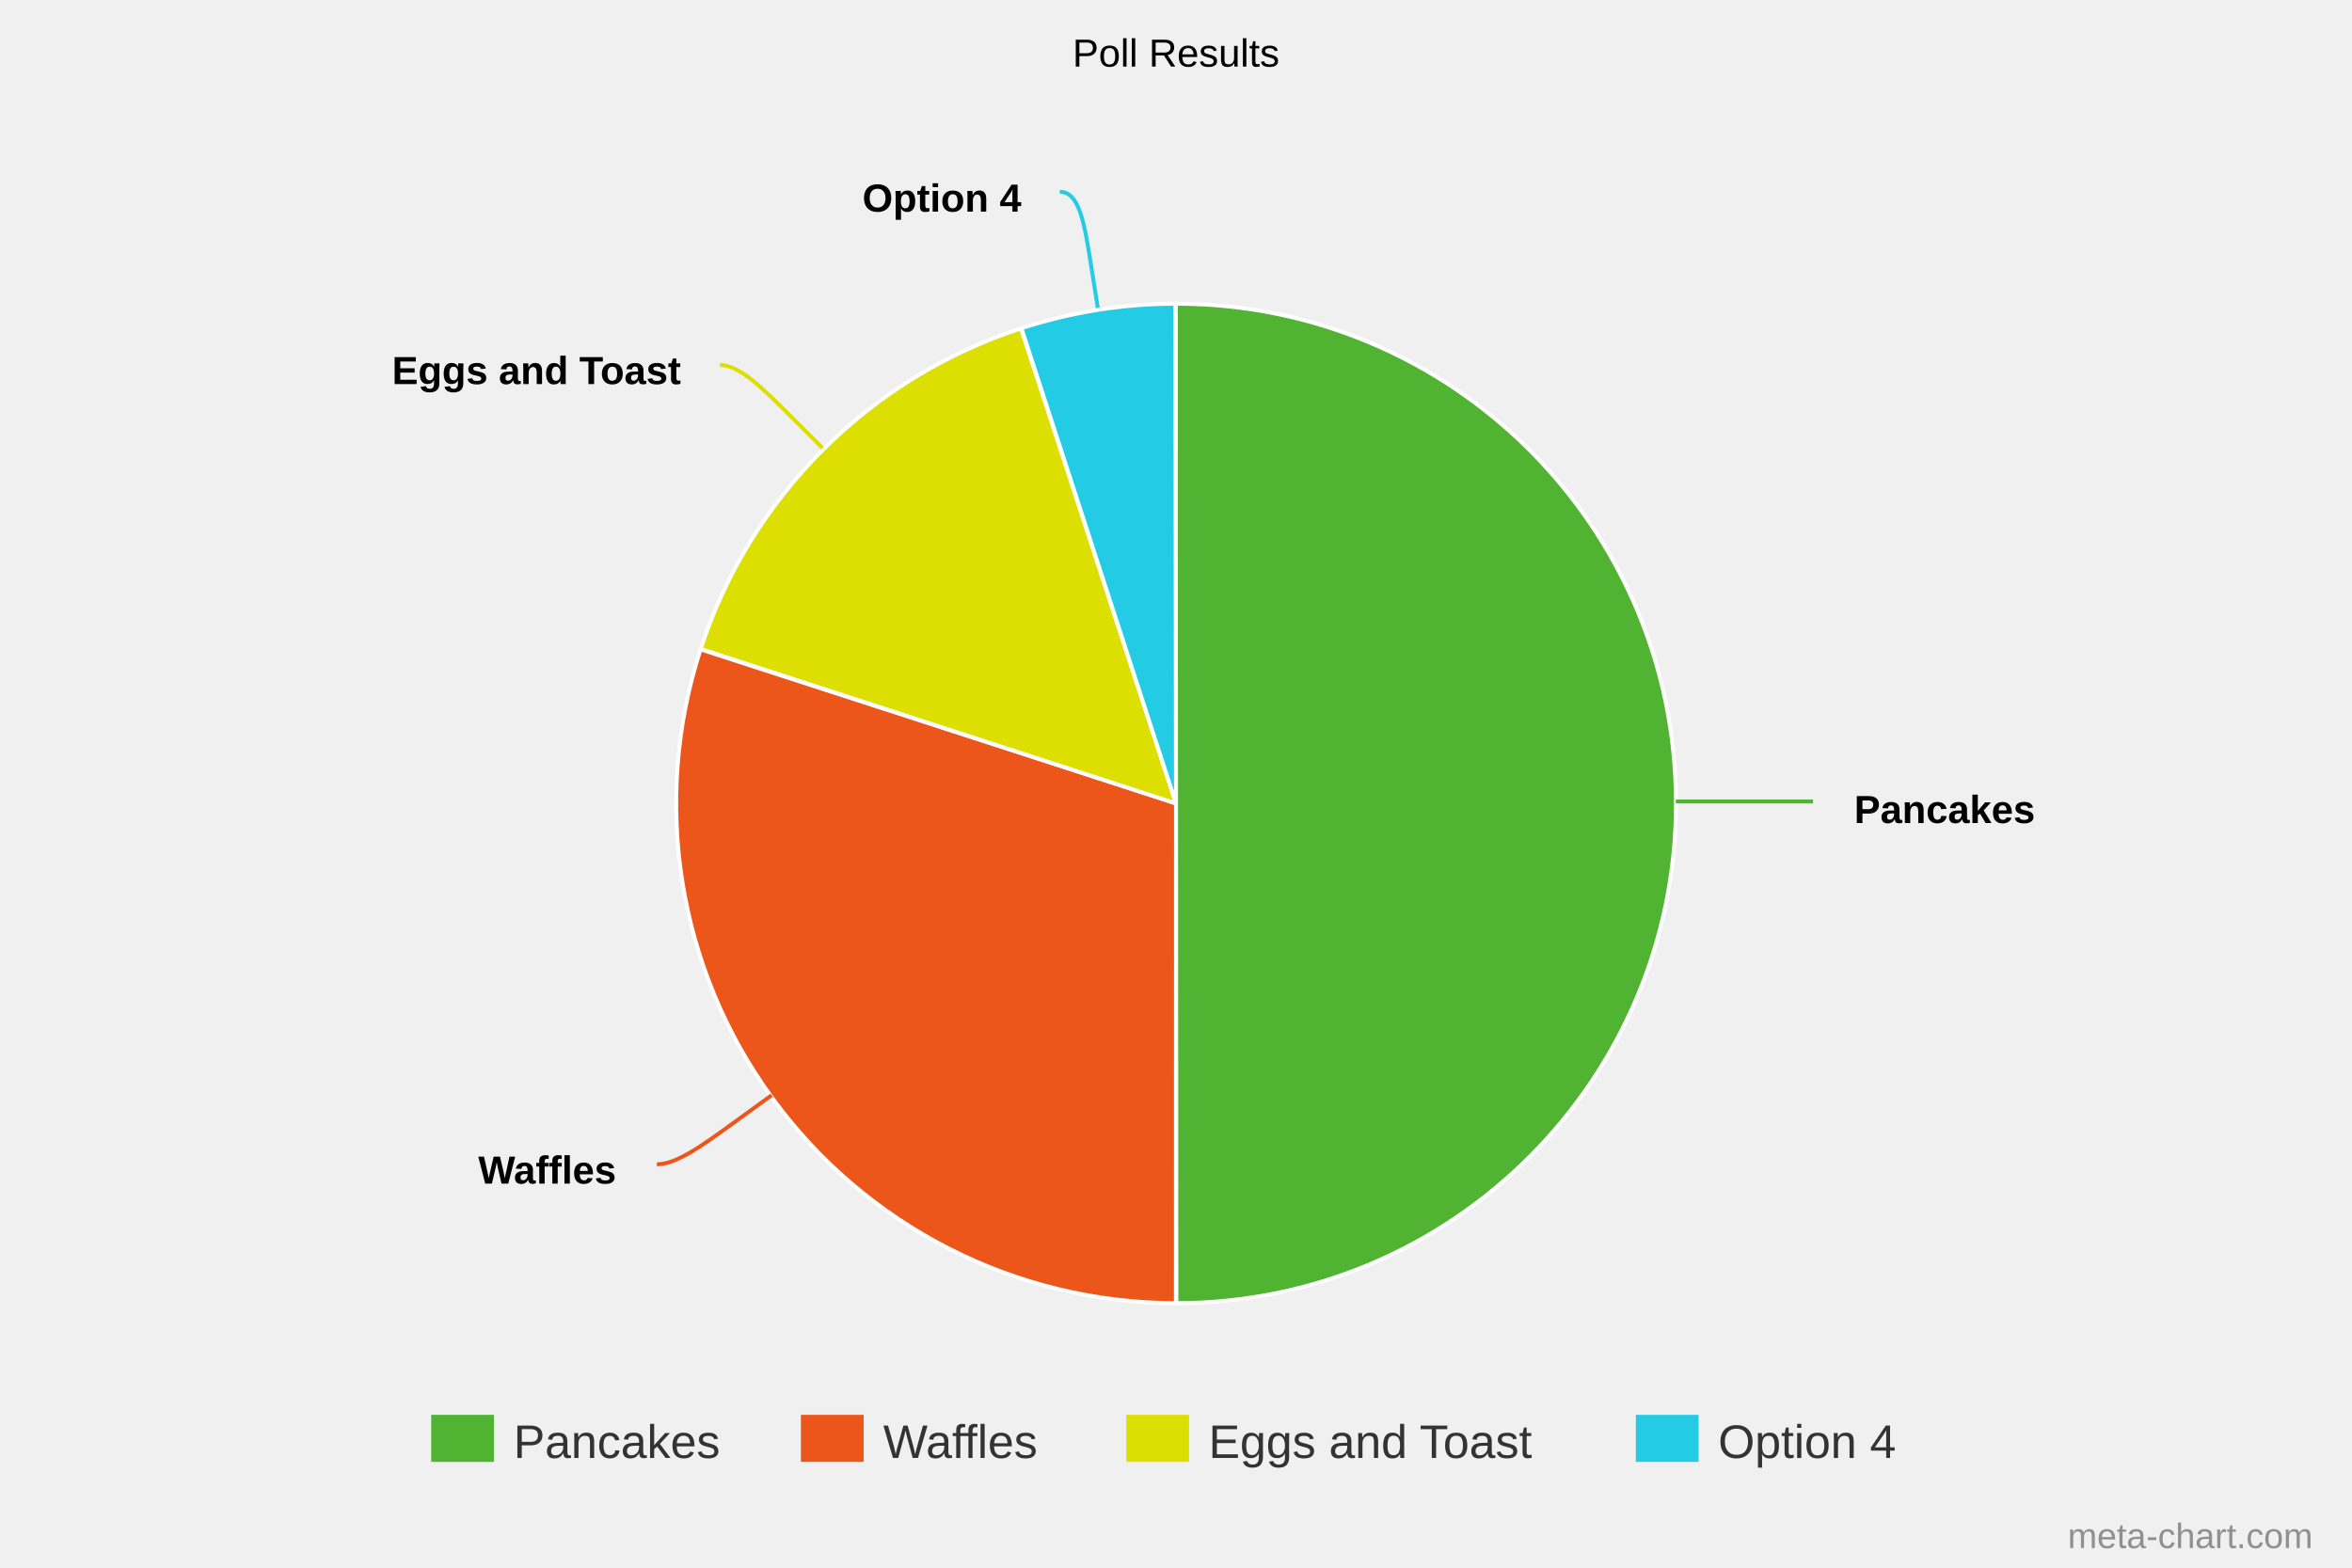
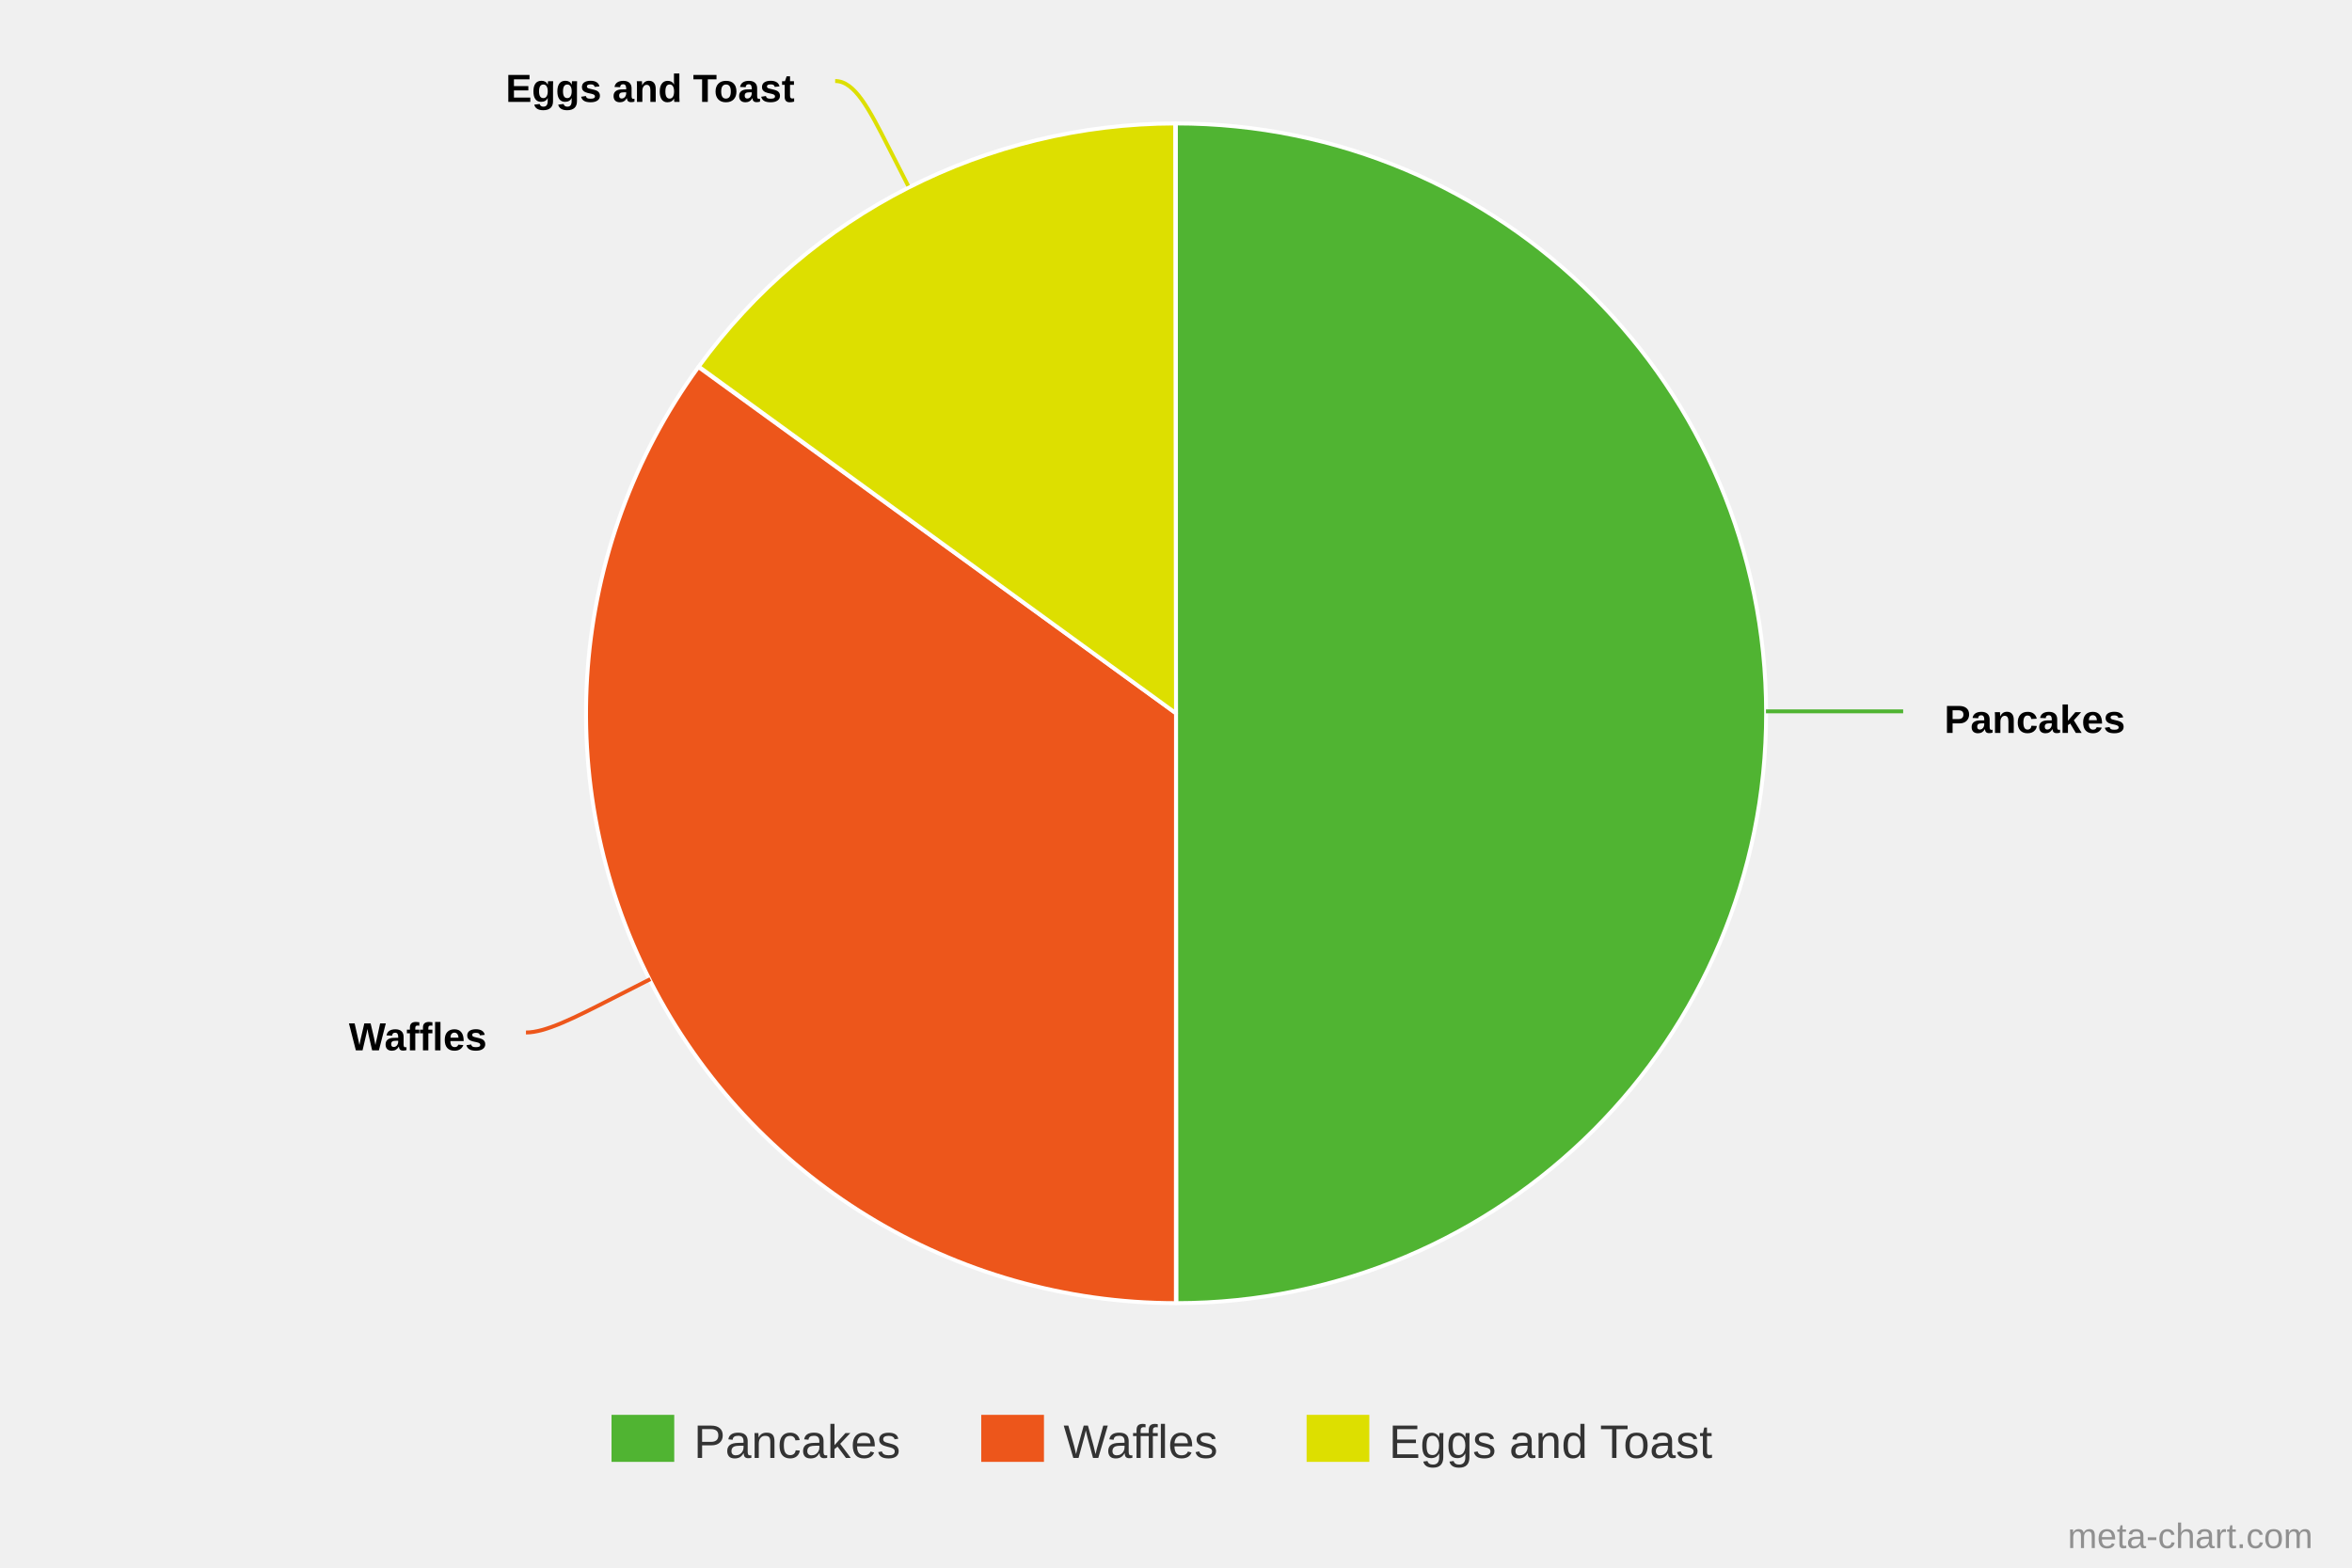
<svg xmlns="http://www.w3.org/2000/svg" version="1.1" style="font-family:'lucida grande', 'lucida sans unicode', arial, helvetica, sans-serif;font-size:12px;" width="600" height="400">
  <defs>
-     <clipPath id="highcharts-5">
-       <rect x="0" y="0" width="580" height="304" />
+     <clipPath id="highcharts-4">
+       <rect x="0" y="0" width="580" height="332" />
    </clipPath>
  </defs>
  <g class="highcharts-series-group">
-     <g class="highcharts-series highcharts-series-0" transform="translate(10,38) scale(1 1)">
-       <path fill="#50B432" d="M 289.974 39.5 A 127.5 127.5 0 1 1 290.102 294.5 L 290 167 A 0 0 0 1 0 290 167 Z" stroke="#FFFFFF" stroke-width="1" stroke-linejoin="round" transform="translate(0,0)" />
-       <path fill="#ED561B" d="M 289.974 294.5 A 127.5 127.5 0 0 1 168.711 127.692 L 290 167 A 0 0 0 0 0 290 167 Z" stroke="#FFFFFF" stroke-width="1" stroke-linejoin="round" transform="translate(0,0)" />
-       <path fill="#DDDF00" d="M 168.75 127.57 A 127.5 127.5 0 0 1 250.451 45.789 L 290 167 A 0 0 0 0 0 290 167 Z" stroke="#FFFFFF" stroke-width="1" stroke-linejoin="round" transform="translate(0,0)" />
-       <path fill="#24CBE5" d="M 250.572 45.749 A 127.5 127.5 0 0 1 289.823 39.5 L 290 167 A 0 0 0 0 0 290 167 Z" stroke="#FFFFFF" stroke-width="1" stroke-linejoin="round" transform="translate(0,0)" />
+     <g class="highcharts-series highcharts-series-0" transform="translate(10,10) scale(1 1)">
+       <path fill="#50B432" d="M 289.969 21.5 A 150.5 150.5 0 1 1 290.12 322.5 L 290 172 A 0 0 0 1 0 290 172 Z" stroke="#FFFFFF" stroke-width="1" stroke-linejoin="round" transform="translate(0,0)" />
+       <path fill="#ED561B" d="M 289.969 322.5 A 150.5 150.5 0 0 1 168.162 83.649 L 290 172 A 0 0 0 0 0 290 172 Z" stroke="#FFFFFF" stroke-width="1" stroke-linejoin="round" transform="translate(0,0)" />
+       <path fill="#DDDF00" d="M 168.251 83.528 A 150.5 150.5 0 0 1 289.791 21.5 L 290 172 A 0 0 0 0 0 290 172 Z" stroke="#FFFFFF" stroke-width="1" stroke-linejoin="round" transform="translate(0,0)" />
    </g>
-     <g class="highcharts-markers highcharts-series-0" transform="translate(10,38) scale(1 1)" />
+     <g class="highcharts-markers highcharts-series-0" transform="translate(10,10) scale(1 1)" />
  </g>
-   <text x="300" text-anchor="middle" class="highcharts-title" style="color:#000000;font-size:10px;font-family:'arial', sans-serif;fill:#000000;width:536px;" y="17">
-     <tspan>Poll Results</tspan>
-   </text>
-   <g class="highcharts-data-labels highcharts-series-0" visibility="visible" transform="translate(10,38) scale(1 1)" opacity="1">
-     <path fill="none" d="M 452.5 166.5 C 447.5 166.5 439.5 166.5 428.5 166.5 L 417.5 166.5" stroke="#50B432" stroke-width="1" />
-     <path fill="none" d="M 157.58 259.076 C 162.58 259.076 169.052 254.374 177.951 247.908 L 186.85 241.443" stroke="#ED561B" stroke-width="1" />
-     <path fill="none" d="M 173.631 55.131 C 178.631 55.131 184.288 60.788 192.066 68.566 L 199.844 76.344" stroke="#DDDF00" stroke-width="1" />
-     <path fill="none" d="M 260.362 10.939 C 265.362 10.939 266.613 18.841 268.334 29.705 L 270.055 40.57" stroke="#24CBE5" stroke-width="1" />
-     <g style="cursor:pointer;" transform="translate(458,157)">
+   <g class="highcharts-data-labels highcharts-series-0" visibility="visible" transform="translate(10,10) scale(1 1)" opacity="1">
+     <path fill="none" d="M 475.5 171.5 C 470.5 171.5 462.5 171.5 451.5 171.5 L 440.5 171.5" stroke="#50B432" stroke-width="1" />
+     <path fill="none" d="M 124.173 253.445 C 129.173 253.445 136.301 249.813 146.102 244.819 L 155.904 239.826" stroke="#ED561B" stroke-width="1" />
+     <path fill="none" d="M 203.055 10.673 C 208.055 10.673 211.687 17.801 216.681 27.602 L 221.674 37.404" stroke="#DDDF00" stroke-width="1" />
+     <g style="cursor:pointer;" transform="translate(481,162)">
      <text x="5" style="font-size: 10px; font-weight: bold; font-family: 'arial',sans-serif; color: rgb(0, 0, 0); fill: rgb(0, 0, 0); text-rendering: geometricprecision; text-shadow: 0px 0px 6px rgb(255, 255, 255), 0px 0px 3px rgb(255, 255, 255);" y="15">
        <tspan>Pancakes</tspan>
      </text>
    </g>
-     <g style="cursor:pointer;" transform="translate(107,249)">
+     <g style="cursor:pointer;" transform="translate(74,243)">
      <text x="5" style="font-size: 10px; font-weight: bold; font-family: 'arial',sans-serif; color: rgb(0, 0, 0); fill: rgb(0, 0, 0); text-rendering: geometricprecision; text-shadow: 0px 0px 6px rgb(255, 255, 255), 0px 0px 3px rgb(255, 255, 255);" y="15">
        <tspan>Waffles</tspan>
      </text>
    </g>
-     <g style="cursor:pointer;" transform="translate(85,45)">
+     <g style="cursor:pointer;" transform="translate(114,1)">
      <text x="5" style="font-size: 10px; font-weight: bold; font-family: 'arial',sans-serif; color: rgb(0, 0, 0); fill: rgb(0, 0, 0); text-rendering: geometricprecision; text-shadow: 0px 0px 6px rgb(255, 255, 255), 0px 0px 3px rgb(255, 255, 255);" y="15">
        <tspan>Eggs and Toast</tspan>
      </text>
    </g>
-     <g style="cursor:pointer;" transform="translate(205,1)">
-       <text x="5" style="font-size: 10px; font-weight: bold; font-family: 'arial',sans-serif; color: rgb(0, 0, 0); fill: rgb(0, 0, 0); text-rendering: geometricprecision; text-shadow: 0px 0px 6px rgb(255, 255, 255), 0px 0px 3px rgb(255, 255, 255);" y="15">
-         <tspan>Option 4</tspan>
-       </text>
-     </g>
  </g>
-   <g class="highcharts-legend" transform="translate(102,354)">
+   <g class="highcharts-legend" transform="translate(148,354)">
    <g>
      <g>
        <g class="highcharts-legend-item" transform="translate(8,3)">
          <text x="21" style="color:#333;font-size:9pt;font-weight:normal;cursor:pointer;font-family:'lucida grande','lucida sans unicode',arial,helvetica,sans-serif;text-transform:none;fill:#333;" text-anchor="start" y="15">Pancakes</text>
          <rect x="0" y="4" width="16" height="12" fill="#50B432" />
        </g>
        <g class="highcharts-legend-item" transform="translate(102.3167,3)">
          <text x="21" y="15" style="color:#333;font-size:9pt;font-weight:normal;cursor:pointer;font-family:'lucida grande','lucida sans unicode',arial,helvetica,sans-serif;text-transform:none;fill:#333;" text-anchor="start">Waffles</text>
          <rect x="0" y="4" width="16" height="12" fill="#ED561B" />
        </g>
        <g class="highcharts-legend-item" transform="translate(185.3167,3)">
          <text x="21" y="15" style="color:#333;font-size:9pt;font-weight:normal;cursor:pointer;font-family:'lucida grande','lucida sans unicode',arial,helvetica,sans-serif;text-transform:none;fill:#333;" text-anchor="start">
            <tspan>Eggs and Toast</tspan>
          </text>
          <rect x="0" y="4" width="16" height="12" fill="#DDDF00" />
        </g>
-         <g class="highcharts-legend-item" transform="translate(315.3167,3)">
-           <text x="21" y="15" style="color:#333;font-size:9pt;font-weight:normal;cursor:pointer;font-family:'lucida grande','lucida sans unicode',arial,helvetica,sans-serif;text-transform:none;fill:#333;" text-anchor="start">
-             <tspan>Option 4</tspan>
-           </text>
-           <rect x="0" y="4" width="16" height="12" fill="#24CBE5" />
-         </g>
      </g>
    </g>
  </g>
  <g class="highcharts-tooltip" style="cursor:default;padding:0;pointer-events:none;white-space:nowrap;" transform="translate(0,-9999)">
    <path fill="none" d="M 3.5 0.5 L 13.5 0.5 C 16.5 0.5 16.5 0.5 16.5 3.5 L 16.5 13.5 C 16.5 16.5 16.5 16.5 13.5 16.5 L 3.5 16.5 C 0.5 16.5 0.5 16.5 0.5 13.5 L 0.5 3.5 C 0.5 0.5 0.5 0.5 3.5 0.5" stroke="black" stroke-opacity="0.05" stroke-width="5" transform="translate(1, 1)" />
    <path fill="none" d="M 3.5 0.5 L 13.5 0.5 C 16.5 0.5 16.5 0.5 16.5 3.5 L 16.5 13.5 C 16.5 16.5 16.5 16.5 13.5 16.5 L 3.5 16.5 C 0.5 16.5 0.5 16.5 0.5 13.5 L 0.5 3.5 C 0.5 0.5 0.5 0.5 3.5 0.5" stroke="black" stroke-opacity="0.1" stroke-width="3" transform="translate(1, 1)" />
    <path fill="none" d="M 3.5 0.5 L 13.5 0.5 C 16.5 0.5 16.5 0.5 16.5 3.5 L 16.5 13.5 C 16.5 16.5 16.5 16.5 13.5 16.5 L 3.5 16.5 C 0.5 16.5 0.5 16.5 0.5 13.5 L 0.5 3.5 C 0.5 0.5 0.5 0.5 3.5 0.5" stroke="black" stroke-opacity="0.15" stroke-width="1" transform="translate(1, 1)" />
    <path fill="rgb(249, 249, 249)" fill-opacity=" .85" d="M 3.5 0.5 L 13.5 0.5 C 16.5 0.5 16.5 0.5 16.5 3.5 L 16.5 13.5 C 16.5 16.5 16.5 16.5 13.5 16.5 L 3.5 16.5 C 0.5 16.5 0.5 16.5 0.5 13.5 L 0.5 3.5 C 0.5 0.5 0.5 0.5 3.5 0.5" />
    <text x="8" style="font-size:12px;color:#000000;fill:#000000;" y="20" />
  </g>
  <text x="590" text-anchor="end" style="cursor:pointer;color:#909090;font-size:9px;fill:#909090;" y="395">meta-chart.com</text>
</svg>
